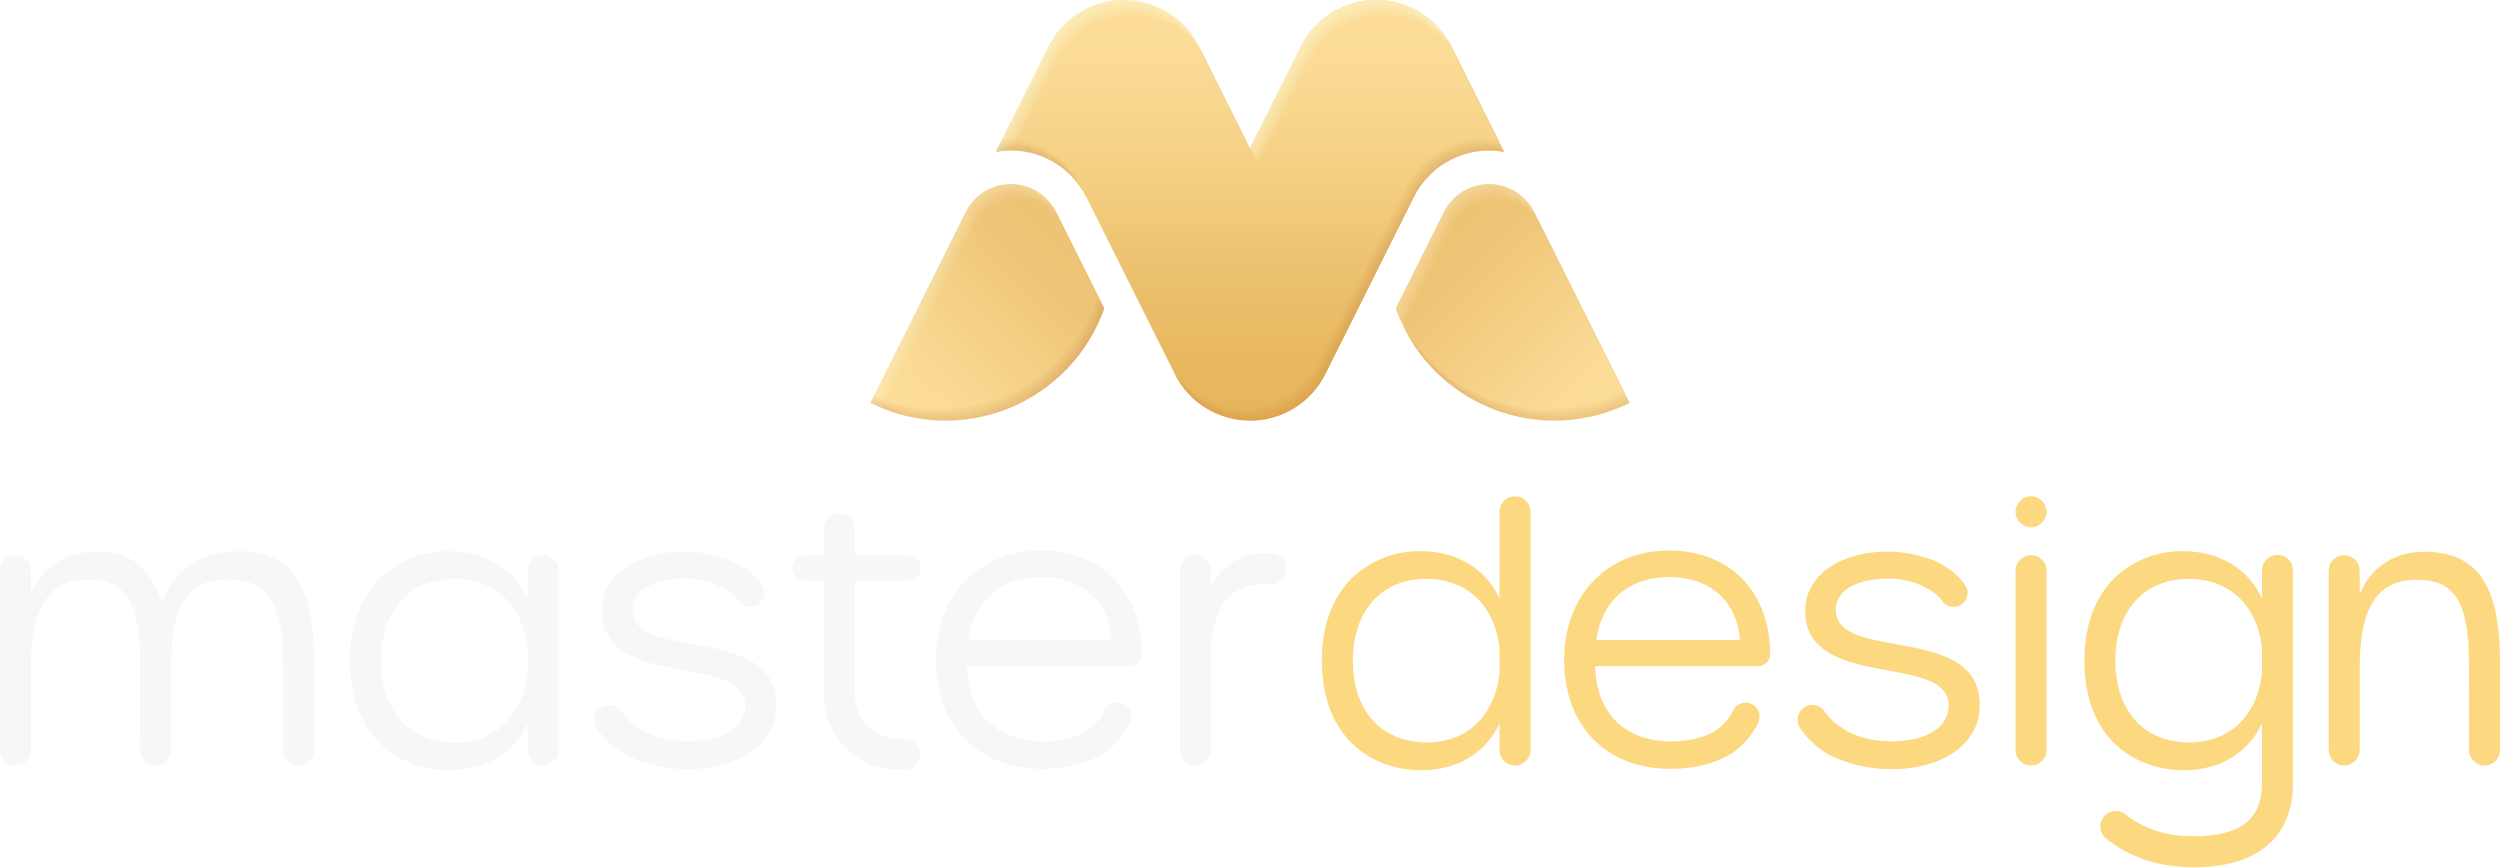
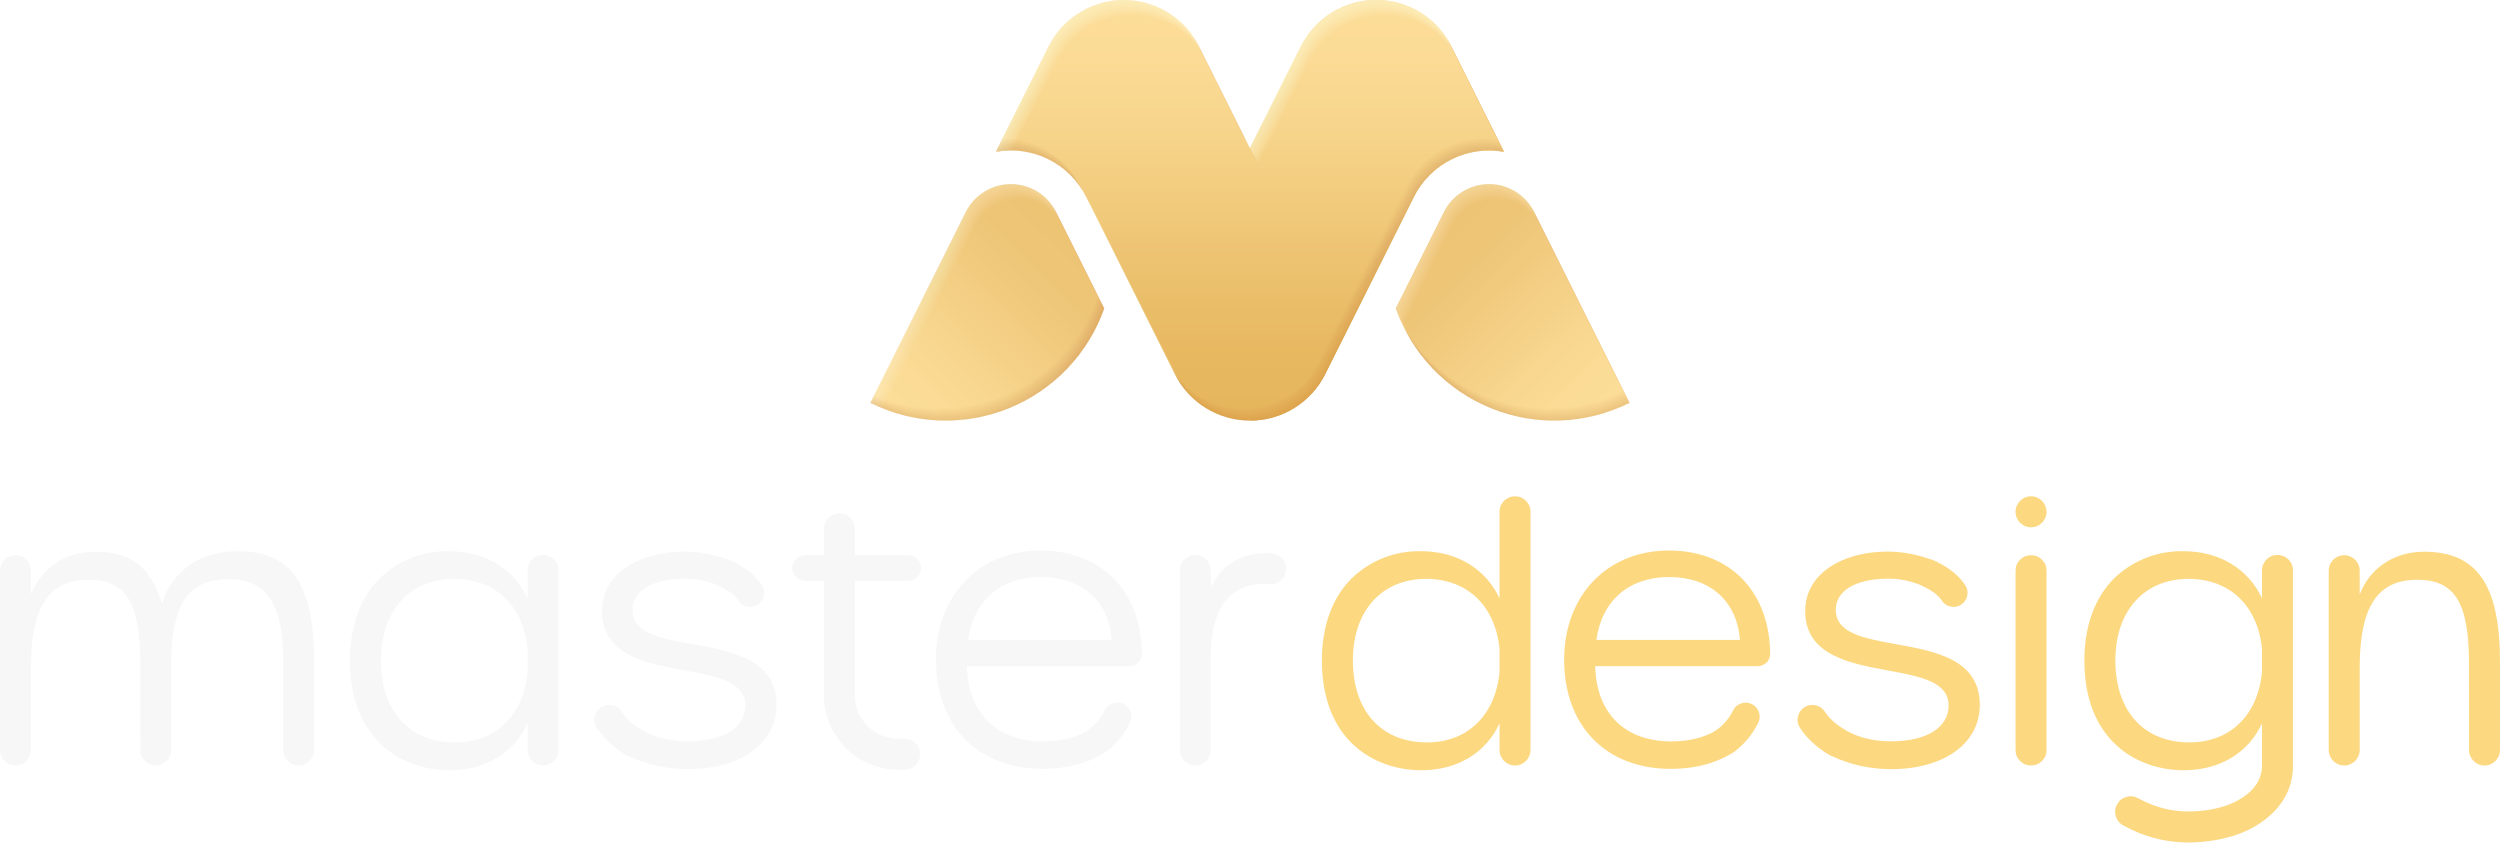
- <svg xmlns="http://www.w3.org/2000/svg" viewBox="0 -364 1188.73 412.36" role="img">
+ <svg xmlns="http://www.w3.org/2000/svg" viewBox="0 -364 1188.73 400.6" role="img">
  <defs>
    <linearGradient id="l-cl" gradientUnits="userSpaceOnUse" x1="594.37" y1="-364" x2="594.37" y2="-164">
      <stop offset="0.0" stop-color="#FCDD98" />
      <stop offset="0.036" stop-color="#FCDD98" />
      <stop offset="0.071" stop-color="#FCDC97" />
      <stop offset="0.107" stop-color="#FBDC96" />
      <stop offset="0.143" stop-color="#FBDB95" />
      <stop offset="0.179" stop-color="#FADA93" />
      <stop offset="0.214" stop-color="#F9D891" />
      <stop offset="0.25" stop-color="#F8D78F" />
      <stop offset="0.286" stop-color="#F8D58D" />
      <stop offset="0.321" stop-color="#F6D48A" />
      <stop offset="0.357" stop-color="#F5D287" />
      <stop offset="0.393" stop-color="#F4D084" />
      <stop offset="0.429" stop-color="#F3CE81" />
      <stop offset="0.464" stop-color="#F2CC7E" />
      <stop offset="0.5" stop-color="#F1CA7B" />
      <stop offset="0.536" stop-color="#F0C878" />
      <stop offset="0.571" stop-color="#EEC575" />
      <stop offset="0.607" stop-color="#EDC372" />
      <stop offset="0.643" stop-color="#ECC16F" />
      <stop offset="0.679" stop-color="#EBC06C" />
      <stop offset="0.714" stop-color="#EABE69" />
      <stop offset="0.75" stop-color="#E9BC67" />
      <stop offset="0.786" stop-color="#E9BB64" />
      <stop offset="0.821" stop-color="#E8B962" />
      <stop offset="0.857" stop-color="#E7B860" />
      <stop offset="0.893" stop-color="#E7B75F" />
      <stop offset="0.929" stop-color="#E6B75E" />
      <stop offset="0.964" stop-color="#E6B65D" />
      <stop offset="1.0" stop-color="#E6B65D" />
    </linearGradient>
    <linearGradient id="l-cr" gradientUnits="userSpaceOnUse" x1="594.37" y1="-364" x2="594.37" y2="-164">
      <stop offset="0.0" stop-color="#FCDD98" />
      <stop offset="0.036" stop-color="#FCDD98" />
      <stop offset="0.071" stop-color="#FCDC97" />
      <stop offset="0.107" stop-color="#FBDC96" />
      <stop offset="0.143" stop-color="#FBDB95" />
      <stop offset="0.179" stop-color="#FADA93" />
      <stop offset="0.214" stop-color="#F9D891" />
      <stop offset="0.25" stop-color="#F8D78F" />
      <stop offset="0.286" stop-color="#F8D58D" />
      <stop offset="0.321" stop-color="#F6D48A" />
      <stop offset="0.357" stop-color="#F5D287" />
      <stop offset="0.393" stop-color="#F4D084" />
      <stop offset="0.429" stop-color="#F3CE81" />
      <stop offset="0.464" stop-color="#F2CC7E" />
      <stop offset="0.5" stop-color="#F1CA7B" />
      <stop offset="0.536" stop-color="#F0C878" />
      <stop offset="0.571" stop-color="#EEC575" />
      <stop offset="0.607" stop-color="#EDC372" />
      <stop offset="0.643" stop-color="#ECC16F" />
      <stop offset="0.679" stop-color="#EBC06C" />
      <stop offset="0.714" stop-color="#EABE69" />
      <stop offset="0.75" stop-color="#E9BC67" />
      <stop offset="0.786" stop-color="#E9BB64" />
      <stop offset="0.821" stop-color="#E8B962" />
      <stop offset="0.857" stop-color="#E7B860" />
      <stop offset="0.893" stop-color="#E7B75F" />
      <stop offset="0.929" stop-color="#E6B75E" />
      <stop offset="0.964" stop-color="#E6B65D" />
      <stop offset="1.0" stop-color="#E6B65D" />
    </linearGradient>
    <linearGradient id="l-wl" gradientUnits="userSpaceOnUse" x1="502.17" y1="-263.18" x2="413.87" y2="-172.45">
      <stop offset="0.0" stop-color="#EDC374" />
      <stop offset="0.062" stop-color="#EDC374" />
      <stop offset="0.125" stop-color="#EEC476" />
      <stop offset="0.188" stop-color="#EEC577" />
      <stop offset="0.25" stop-color="#EFC77A" />
      <stop offset="0.312" stop-color="#F0C97C" />
      <stop offset="0.375" stop-color="#F2CB7F" />
      <stop offset="0.438" stop-color="#F3CE83" />
      <stop offset="0.5" stop-color="#F4D086" />
      <stop offset="0.562" stop-color="#F6D289" />
      <stop offset="0.625" stop-color="#F7D58D" />
      <stop offset="0.688" stop-color="#F8D790" />
      <stop offset="0.75" stop-color="#FAD992" />
      <stop offset="0.812" stop-color="#FBDB95" />
      <stop offset="0.875" stop-color="#FBDC96" />
      <stop offset="0.938" stop-color="#FCDD98" />
      <stop offset="1.0" stop-color="#FCDD98" />
    </linearGradient>
    <linearGradient id="l-wr" gradientUnits="userSpaceOnUse" x1="686.57" y1="-263.18" x2="774.86" y2="-172.45">
      <stop offset="0.0" stop-color="#EDC374" />
      <stop offset="0.062" stop-color="#EDC374" />
      <stop offset="0.125" stop-color="#EEC476" />
      <stop offset="0.188" stop-color="#EEC577" />
      <stop offset="0.25" stop-color="#EFC77A" />
      <stop offset="0.312" stop-color="#F0C97C" />
      <stop offset="0.375" stop-color="#F2CB7F" />
      <stop offset="0.438" stop-color="#F3CE83" />
      <stop offset="0.5" stop-color="#F4D086" />
      <stop offset="0.562" stop-color="#F6D289" />
      <stop offset="0.625" stop-color="#F7D58D" />
      <stop offset="0.688" stop-color="#F8D790" />
      <stop offset="0.75" stop-color="#FAD992" />
      <stop offset="0.812" stop-color="#FBDB95" />
      <stop offset="0.875" stop-color="#FBDC96" />
      <stop offset="0.938" stop-color="#FCDD98" />
      <stop offset="1.0" stop-color="#FCDD98" />
    </linearGradient>
  </defs>
  <path d="M594.366 -293.443L570.143 -341.889A40 40 0 0 0 498.589 -341.889L473.545 -291.801A40 40 0 0 1 516.477 -270.334L558.589 -186.111A40 40 0 0 0 630.143 -186.111L672.255 -270.334A40 40 0 0 1 715.187 -291.801L690.143 -341.889A40 40 0 0 0 618.589 -341.889Z" fill="url(#l-cl)" />
  <path d="M594.37 -293.44L618.59 -341.89C625.36 -355.44 639.22 -364 654.37 -364C669.52 -364 683.37 -355.44 690.14 -341.89L715.19 -291.8C697.7 -294.98 680.21 -286.24 672.26 -270.33L630.14 -186.11C623.37 -172.56 609.52 -164 594.37 -164Z" fill="url(#l-cr)" />
  <path d="M459.234 -263.179L413.868 -172.446A80 80 0 0 0 525.078 -217.357L502.167 -263.179A24 24 0 0 0 459.234 -263.179Z" fill="url(#l-wl)" />
  <path d="M686.565 -263.179L663.654 -217.357A80 80 0 0 0 774.864 -172.446L729.498 -263.179A24 24 0 0 0 686.565 -263.179Z" fill="url(#l-wr)" />
  <g fill="#FFF7E3" fill-opacity="0.069">
    <path d="M474.55 -291.97C474.21 -291.92 473.88 -291.86 473.55 -291.8L498.59 -341.89C505.36 -355.44 519.22 -364 534.37 -364C549.16 -364 562.71 -355.84 569.65 -342.84C562.58 -355.33 549.3 -363.12 534.85 -363.12C519.7 -363.12 505.85 -354.56 499.07 -341.01L474.55 -291.97ZM594.85 -292.57L594.39 -293.49L618.59 -341.89C625.36 -355.44 639.22 -364 654.37 -364C669.16 -364 682.71 -355.84 689.65 -342.84C682.58 -355.33 669.3 -363.12 654.85 -363.12C639.7 -363.12 625.85 -354.56 619.07 -341.01ZM559.56 -184.28C559.22 -184.88 558.9 -185.49 558.59 -186.11L516.48 -270.33C516.32 -270.66 516.15 -270.98 515.98 -271.29C516.32 -270.69 516.65 -270.08 516.96 -269.46L559.07 -185.23C559.23 -184.91 559.4 -184.6 559.56 -184.28Z" />
    <path d="M475.54 -292.11C474.88 -292.03 474.21 -291.92 473.55 -291.8L498.59 -341.89C505.36 -355.44 519.22 -364 534.37 -364C549.33 -364 563.02 -355.65 569.88 -342.4C562.75 -354.63 549.62 -362.25 535.33 -362.25C520.18 -362.25 506.33 -353.69 499.55 -340.14L475.54 -292.11ZM595.33 -291.69L594.41 -293.53L618.59 -341.89C625.36 -355.44 639.22 -364 654.37 -364C669.33 -364 683.02 -355.65 689.88 -342.4C682.75 -354.63 669.62 -362.25 655.33 -362.25C640.18 -362.25 626.33 -353.69 619.55 -340.14ZM559.81 -183.85C559.38 -184.58 558.97 -185.34 558.59 -186.11L516.48 -270.33C516.39 -270.51 516.3 -270.68 516.21 -270.85C516.64 -270.11 517.05 -269.36 517.44 -268.58L559.55 -184.36C559.64 -184.19 559.73 -184.02 559.81 -183.85Z" />
    <path d="M476.52 -292.23C475.53 -292.12 474.54 -291.98 473.55 -291.8L498.59 -341.89C505.36 -355.44 519.22 -364 534.37 -364C549.49 -364 563.32 -355.47 570.11 -341.95C562.92 -353.94 549.93 -361.37 535.81 -361.37C520.66 -361.37 506.81 -352.81 500.03 -339.26L476.52 -292.23ZM595.81 -290.81L594.43 -293.57L618.59 -341.89C625.36 -355.44 639.22 -364 654.37 -364C669.49 -364 683.32 -355.47 690.11 -341.95C682.92 -353.94 669.93 -361.37 655.81 -361.37C640.66 -361.37 626.81 -352.81 620.03 -339.26ZM560.07 -183.42C559.54 -184.29 559.05 -185.19 558.59 -186.11L516.48 -270.33C516.47 -270.36 516.45 -270.38 516.44 -270.4C516.97 -269.53 517.46 -268.63 517.92 -267.71L560.03 -183.48C560.05 -183.46 560.06 -183.44 560.07 -183.42Z" />
    <path d="M596.29 -289.94L594.45 -293.62L618.59 -341.89C625.36 -355.44 639.22 -364 654.37 -364C669.52 -364 683.37 -355.44 690.14 -341.89L690.35 -341.48C683.11 -353.23 670.25 -360.5 656.29 -360.5C641.14 -360.5 627.29 -351.94 620.52 -338.38ZM477.48 -292.32C476.17 -292.21 474.86 -292.04 473.55 -291.8L498.59 -341.89C505.36 -355.44 519.22 -364 534.37 -364C549.52 -364 563.37 -355.44 570.14 -341.89L570.35 -341.48C563.11 -353.23 550.25 -360.5 536.29 -360.5C521.14 -360.5 507.29 -351.94 500.52 -338.38L477.48 -292.32ZM560.31 -183.01C559.7 -184.01 559.12 -185.05 558.59 -186.11L516.68 -269.93C517.29 -268.93 517.87 -267.9 518.4 -266.83L560.31 -183.01Z" />
    <path d="M596.78 -289.06L594.48 -293.66L618.59 -341.89C625.36 -355.44 639.22 -364 654.37 -364C669.52 -364 683.37 -355.44 690.14 -341.89L690.61 -340.96C683.33 -352.5 670.59 -359.62 656.78 -359.62C641.62 -359.62 627.77 -351.06 621 -337.51ZM478.44 -292.38C476.81 -292.29 475.18 -292.1 473.55 -291.8L498.59 -341.89C505.36 -355.44 519.22 -364 534.37 -364C549.52 -364 563.37 -355.44 570.14 -341.89L570.61 -340.96C563.33 -352.5 550.59 -359.62 536.78 -359.62C521.62 -359.62 507.77 -351.06 501 -337.51L478.44 -292.38ZM560.54 -182.66C559.83 -183.77 559.18 -184.92 558.59 -186.11L516.94 -269.41C517.64 -268.3 518.29 -267.15 518.89 -265.95L560.54 -182.66Z" />
    <path d="M597.26 -288.19L594.5 -293.71L618.59 -341.89C625.36 -355.44 639.22 -364 654.37 -364C669.52 -364 683.37 -355.44 690.14 -341.89L690.88 -340.41C683.58 -351.75 670.95 -358.74 657.26 -358.74C642.11 -358.74 628.26 -350.18 621.48 -336.63ZM479.38 -292.43C477.44 -292.36 475.49 -292.16 473.55 -291.8L498.59 -341.89C505.36 -355.44 519.22 -364 534.37 -364C549.52 -364 563.37 -355.44 570.14 -341.89L570.88 -340.41C563.58 -351.75 550.95 -358.74 537.26 -358.74C522.11 -358.74 508.26 -350.18 501.48 -336.63L479.38 -292.43ZM560.74 -182.34C559.96 -183.55 559.24 -184.81 558.59 -186.11L517.22 -268.86C517.99 -267.65 518.71 -266.39 519.37 -265.08L560.74 -182.34Z" />
    <path d="M597.74 -287.31L594.52 -293.75L618.59 -341.89C625.36 -355.44 639.22 -364 654.37 -364C669.52 -364 683.37 -355.44 690.14 -341.89L691.18 -339.82C683.84 -351 671.31 -357.87 657.74 -357.87C642.59 -357.87 628.74 -349.31 621.96 -335.76ZM480.31 -292.45C478.07 -292.42 475.81 -292.21 473.55 -291.8L498.59 -341.89C505.36 -355.44 519.22 -364 534.37 -364C549.52 -364 563.37 -355.44 570.14 -341.89L571.18 -339.82C563.84 -351 551.31 -357.87 537.74 -357.87C522.59 -357.87 508.74 -349.31 501.96 -335.76L480.31 -292.45ZM560.93 -182.05C560.08 -183.34 559.29 -184.7 558.59 -186.11L517.51 -268.27C518.36 -266.97 519.14 -265.62 519.85 -264.2L560.93 -182.05Z" />
    <path d="M598.22 -286.43L594.54 -293.79L618.59 -341.89C625.36 -355.44 639.22 -364 654.37 -364C669.52 -364 683.37 -355.44 690.14 -341.89L691.48 -339.22C684.12 -350.23 671.69 -356.99 658.22 -356.99C643.07 -356.99 629.22 -348.43 622.44 -334.88ZM481.23 -292.45C478.69 -292.48 476.12 -292.27 473.55 -291.8L498.59 -341.89C505.36 -355.44 519.22 -364 534.37 -364C549.52 -364 563.37 -355.44 570.14 -341.89L571.48 -339.22C564.12 -350.23 551.69 -356.99 538.22 -356.99C523.07 -356.99 509.22 -348.43 502.44 -334.88L481.23 -292.45ZM561.11 -181.77C560.19 -183.16 559.34 -184.6 558.59 -186.11L517.81 -267.67C518.73 -266.29 519.58 -264.84 520.33 -263.32L561.11 -181.77Z" />
  </g>
  <g fill="#FFF7E3" fill-opacity="0.041">
    <path d="M459.23 -263.18C463.3 -271.31 471.61 -276.45 480.7 -276.45C489.64 -276.45 497.83 -271.48 501.96 -263.58C497.7 -270.97 489.79 -275.57 481.18 -275.57C472.09 -275.57 463.78 -270.43 459.72 -262.3L414.61 -172.08C414.36 -172.2 414.11 -172.32 413.87 -172.45Z" />
    <path d="M459.23 -263.18C463.3 -271.31 471.61 -276.45 480.7 -276.45C489.79 -276.45 498.1 -271.31 502.17 -263.18L502.19 -263.13C497.87 -270.27 490.1 -274.69 481.66 -274.69C472.57 -274.69 464.26 -269.56 460.2 -261.43L415.35 -171.73C414.85 -171.96 414.36 -172.2 413.87 -172.45Z" />
    <path d="M459.23 -263.18C463.3 -271.31 471.61 -276.45 480.7 -276.45C489.79 -276.45 498.1 -271.31 502.17 -263.18L502.44 -262.62C498.08 -269.54 490.44 -273.82 482.15 -273.82C473.06 -273.82 464.75 -268.68 460.68 -260.55L416.09 -171.38C415.35 -171.72 414.61 -172.08 413.87 -172.45Z" />
    <path d="M459.23 -263.18C463.3 -271.31 471.61 -276.45 480.7 -276.45C489.79 -276.45 498.1 -271.31 502.17 -263.18L502.73 -262.06C498.33 -268.8 490.8 -272.94 482.63 -272.94C473.54 -272.94 465.23 -267.81 461.16 -259.67L416.84 -171.03C415.84 -171.48 414.85 -171.95 413.87 -172.45Z" />
    <path d="M459.23 -263.18C463.3 -271.31 471.61 -276.45 480.7 -276.45C489.79 -276.45 498.1 -271.31 502.17 -263.18L503.03 -261.45C498.61 -268.03 491.17 -272.07 483.11 -272.07C474.02 -272.07 465.71 -266.93 461.64 -258.8L417.6 -170.7C416.34 -171.25 415.1 -171.83 413.87 -172.45Z" />
    <path d="M459.23 -263.18C463.3 -271.31 471.61 -276.45 480.7 -276.45C489.79 -276.45 498.1 -271.31 502.17 -263.18L503.35 -260.82C498.91 -267.25 491.55 -271.19 483.59 -271.19C474.5 -271.19 466.19 -266.05 462.13 -257.92L418.35 -170.37C416.84 -171.02 415.35 -171.71 413.87 -172.45Z" />
    <path d="M459.23 -263.18C463.3 -271.31 471.61 -276.45 480.7 -276.45C489.79 -276.45 498.1 -271.31 502.17 -263.18L503.67 -260.16C499.22 -266.47 491.94 -270.31 484.07 -270.31C474.98 -270.31 466.67 -265.18 462.61 -257.05L419.11 -170.06C417.34 -170.79 415.59 -171.58 413.87 -172.45Z" />
    <path d="M459.23 -263.18C463.3 -271.31 471.61 -276.45 480.7 -276.45C489.79 -276.45 498.1 -271.31 502.17 -263.18L504.01 -259.49C499.55 -265.67 492.34 -269.44 484.56 -269.44C475.47 -269.44 467.15 -264.3 463.09 -256.17L419.88 -169.74C417.85 -170.56 415.84 -171.46 413.87 -172.45Z" />
    <path d="M686.57 -263.18C690.63 -271.31 698.94 -276.45 708.03 -276.45C716.97 -276.45 725.16 -271.48 729.3 -263.58C725.03 -270.97 717.12 -275.57 708.51 -275.57C699.42 -275.57 691.11 -270.43 687.05 -262.3L664.14 -216.48C665.54 -212.5 667.25 -208.67 669.23 -205.01C667.04 -208.93 665.17 -213.06 663.65 -217.36Z" />
    <path d="M686.57 -263.18C690.63 -271.31 698.94 -276.45 708.03 -276.45C717.12 -276.45 725.43 -271.31 729.5 -263.18L729.52 -263.13C725.2 -270.27 717.43 -274.69 709 -274.69C699.9 -274.69 691.59 -269.56 687.53 -261.43L664.62 -215.6C665.97 -211.78 667.59 -208.1 669.48 -204.57C667.18 -208.62 665.23 -212.9 663.65 -217.36Z" />
    <path d="M686.57 -263.18C690.63 -271.31 698.94 -276.45 708.03 -276.45C717.12 -276.45 725.43 -271.31 729.5 -263.18L729.78 -262.62C725.41 -269.54 717.77 -273.82 709.48 -273.82C700.39 -273.82 692.08 -268.68 688.01 -260.55L665.1 -214.73C666.39 -211.07 667.94 -207.53 669.72 -204.14C667.32 -208.32 665.28 -212.74 663.65 -217.36Z" />
    <path d="M686.57 -263.18C690.63 -271.31 698.94 -276.45 708.03 -276.45C717.12 -276.45 725.43 -271.31 729.5 -263.18L730.06 -262.06C725.66 -268.8 718.13 -272.94 709.96 -272.94C700.87 -272.94 692.56 -267.81 688.49 -259.67L665.58 -213.85C666.82 -210.35 668.29 -206.96 669.98 -203.71C667.46 -208.01 665.34 -212.58 663.65 -217.36Z" />
    <path d="M686.57 -263.18C690.63 -271.31 698.94 -276.45 708.03 -276.45C717.12 -276.45 725.43 -271.31 729.5 -263.18L730.36 -261.45C725.94 -268.03 718.5 -272.07 710.44 -272.07C701.35 -272.07 693.04 -266.93 688.97 -258.8L666.06 -212.98C667.24 -209.63 668.64 -206.39 670.23 -203.27C667.61 -207.71 665.4 -212.42 663.65 -217.36Z" />
    <path d="M686.57 -263.18C690.63 -271.31 698.94 -276.45 708.03 -276.45C717.12 -276.45 725.43 -271.31 729.5 -263.18L730.68 -260.82C726.24 -267.25 718.88 -271.19 710.92 -271.19C701.83 -271.19 693.52 -266.05 689.46 -257.92L666.55 -212.1C667.67 -208.92 668.99 -205.83 670.48 -202.84C667.75 -207.4 665.45 -212.26 663.65 -217.36Z" />
    <path d="M686.57 -263.18C690.63 -271.31 698.94 -276.45 708.03 -276.45C717.12 -276.45 725.43 -271.31 729.5 -263.18L731.01 -260.16C726.55 -266.47 719.27 -270.31 711.4 -270.31C702.31 -270.31 694 -265.18 689.94 -257.05L667.03 -211.22C668.1 -208.2 669.34 -205.26 670.74 -202.42C667.89 -207.1 665.51 -212.1 663.65 -217.36Z" />
    <path d="M686.57 -263.18C690.63 -271.31 698.94 -276.45 708.03 -276.45C717.12 -276.45 725.43 -271.31 729.5 -263.18L731.34 -259.49C726.88 -265.67 719.67 -269.44 711.89 -269.44C702.8 -269.44 694.49 -264.3 690.42 -256.17L667.51 -210.35C668.52 -207.48 669.69 -204.69 671.01 -201.99C668.04 -206.79 665.57 -211.94 663.65 -217.36Z" />
  </g>
  <g fill="#8A4B12" fill-opacity="0.022">
    <path d="M689.22 -343.63C689.54 -343.06 689.85 -342.48 690.14 -341.89L715.19 -291.8C697.7 -294.98 680.21 -286.24 672.26 -270.33L630.14 -186.11C623.37 -172.56 609.52 -164 594.37 -164C579.61 -164 566.08 -172.12 559.13 -185.07C566.19 -172.53 579.49 -164.7 593.98 -164.7C609.13 -164.7 622.98 -173.26 629.76 -186.81L671.87 -271.03C679.82 -286.94 697.31 -295.68 714.8 -292.5L689.76 -342.59C689.58 -342.94 689.4 -343.29 689.22 -343.63ZM515.55 -272.08C507.22 -286.87 490.38 -294.86 473.55 -291.8L473.96 -292.64C490.8 -295.35 507.49 -287.08 515.55 -272.08ZM593.98 -294.14L569.76 -342.59C569.58 -342.94 569.4 -343.29 569.22 -343.63C569.54 -343.06 569.85 -342.48 570.14 -341.89L594 -294.18Z" />
    <path d="M689.02 -343.98C689.41 -343.3 689.79 -342.6 690.14 -341.89L715.19 -291.8C697.7 -294.98 680.21 -286.24 672.26 -270.33L630.14 -186.11C623.37 -172.56 609.52 -164 594.37 -164C579.47 -164 565.84 -172.27 558.94 -185.42C566.05 -173.09 579.24 -165.4 593.59 -165.4C608.75 -165.4 622.6 -173.96 629.37 -187.51L671.48 -271.74C679.43 -287.64 696.92 -296.38 714.42 -293.2L689.37 -343.29C689.26 -343.52 689.14 -343.75 689.02 -343.98ZM515.35 -272.43C506.96 -287 490.25 -294.84 473.55 -291.8L474.37 -293.46C491.07 -295.81 507.49 -287.41 515.35 -272.43ZM593.59 -294.84L569.37 -343.29C569.26 -343.52 569.14 -343.75 569.02 -343.98C569.41 -343.3 569.79 -342.6 570.14 -341.89L593.63 -294.92Z" />
    <path d="M688.82 -344.33C689.29 -343.53 689.73 -342.72 690.14 -341.89L715.19 -291.8C697.7 -294.98 680.21 -286.24 672.26 -270.33L630.14 -186.11C623.37 -172.56 609.52 -164 594.37 -164C579.34 -164 565.59 -172.42 558.76 -185.78C565.91 -173.64 578.99 -166.1 593.21 -166.1C608.36 -166.1 622.21 -174.66 628.99 -188.21L671.1 -272.44C679.05 -288.34 696.54 -297.08 714.03 -293.9L688.99 -343.99C688.93 -344.1 688.87 -344.21 688.82 -344.33ZM515.15 -272.78C506.69 -287.12 490.12 -294.81 473.55 -291.8L474.78 -294.26C491.33 -296.26 507.49 -287.74 515.15 -272.78ZM593.21 -295.55L568.99 -343.99C568.93 -344.1 568.87 -344.21 568.82 -344.33C569.29 -343.53 569.73 -342.72 570.14 -341.89L593.26 -295.65Z" />
    <path d="M688.61 -344.67C689.16 -343.77 689.67 -342.84 690.14 -341.89L715.19 -291.8C697.7 -294.98 680.21 -286.24 672.26 -270.33L630.14 -186.11C623.37 -172.56 609.52 -164 594.37 -164C579.22 -164 565.36 -172.56 558.59 -186.11L558.58 -186.14C565.77 -174.2 578.74 -166.8 592.82 -166.8C607.97 -166.8 621.83 -175.36 628.6 -188.91L670.71 -273.14C678.66 -289.04 696.15 -297.78 713.64 -294.6L688.61 -344.67ZM514.94 -273.12C506.43 -287.24 489.99 -294.79 473.55 -291.8L475.17 -295.05C491.57 -296.7 507.46 -288.08 514.93 -273.14L514.94 -273.12ZM592.82 -296.25L568.61 -344.67C569.16 -343.77 569.67 -342.84 570.14 -341.89L592.89 -296.39Z" />
    <path d="M688.42 -344.99C689.03 -343.99 689.61 -342.95 690.14 -341.89L715.19 -291.8C697.7 -294.98 680.21 -286.24 672.26 -270.33L630.14 -186.11C623.37 -172.56 609.52 -164 594.37 -164C579.22 -164 565.36 -172.56 558.59 -186.11L558.39 -186.52C565.62 -174.77 578.48 -167.5 592.44 -167.5C607.59 -167.5 621.44 -176.06 628.22 -189.62L670.33 -273.84C678.28 -289.74 695.77 -298.49 713.26 -295.31L688.42 -344.99ZM514.75 -273.44C506.18 -287.36 489.86 -294.77 473.55 -291.8L475.56 -295.82C491.68 -297.13 507.2 -288.55 514.55 -273.84L514.75 -273.44ZM592.44 -296.95L568.42 -344.99C569.03 -343.99 569.61 -342.95 570.14 -341.89L592.53 -297.12Z" />
    <path d="M688.24 -345.28C688.92 -344.19 689.56 -343.06 690.14 -341.89L715.19 -291.8C697.7 -294.98 680.21 -286.24 672.26 -270.33L630.14 -186.11C623.37 -172.56 609.52 -164 594.37 -164C579.22 -164 565.36 -172.56 558.59 -186.11L558.18 -186.93C565.45 -175.36 578.21 -168.21 592.05 -168.21C607.2 -168.21 621.05 -176.77 627.83 -190.32L669.94 -274.54C677.89 -290.44 695.38 -299.19 712.87 -296.01L688.24 -345.28ZM514.57 -273.73C505.95 -287.46 489.75 -294.75 473.55 -291.8L475.93 -296.58C491.79 -297.56 506.93 -289.01 514.16 -274.54L514.57 -273.73ZM592.05 -297.65L568.24 -345.28C568.92 -344.19 569.56 -343.06 570.14 -341.89L592.16 -297.86Z" />
    <path d="M688.07 -345.54C688.82 -344.37 689.51 -343.15 690.14 -341.89L715.19 -291.8C697.7 -294.98 680.21 -286.24 672.26 -270.33L630.14 -186.11C623.37 -172.56 609.52 -164 594.37 -164C579.22 -164 565.36 -172.56 558.59 -186.11L557.96 -187.37C565.25 -175.95 577.93 -168.91 591.67 -168.91C606.82 -168.91 620.67 -177.47 627.44 -191.02L669.56 -275.24C677.51 -291.14 695 -299.89 712.49 -296.71L688.07 -345.54ZM514.4 -273.99C505.74 -287.55 489.64 -294.73 473.55 -291.8L476.3 -297.32C491.88 -297.99 506.66 -289.48 513.78 -275.24L514.4 -273.99ZM591.67 -298.35L568.07 -345.54C568.82 -344.37 569.51 -343.15 570.14 -341.89L591.79 -298.6Z" />
    <path d="M687.92 -345.78C688.72 -344.54 689.47 -343.24 690.14 -341.89L715.19 -291.8C697.7 -294.98 680.21 -286.24 672.26 -270.33L630.14 -186.11C623.37 -172.56 609.52 -164 594.37 -164C579.22 -164 565.36 -172.56 558.59 -186.11L557.73 -187.83C565.05 -176.55 577.64 -169.61 591.28 -169.61C606.43 -169.61 620.28 -178.17 627.06 -191.72L669.17 -275.94C677.12 -291.84 694.61 -300.59 712.1 -297.41L687.92 -345.78ZM514.25 -274.23C505.55 -287.64 489.55 -294.71 473.55 -291.8L476.67 -298.04C491.97 -298.41 506.39 -289.96 513.39 -275.94L514.25 -274.23ZM591.28 -299.05L567.92 -345.78C568.72 -344.54 569.47 -343.24 570.14 -341.89L591.42 -299.33Z" />
    <path d="M414.07 -172.85C434.46 -162.87 458.15 -162.01 479.22 -170.52C500.49 -179.11 517.05 -196.42 524.69 -218.06L501.78 -263.88C501.7 -264.04 501.62 -264.2 501.53 -264.36C501.75 -263.98 501.97 -263.58 502.17 -263.18L525.08 -217.36C517.44 -195.72 500.88 -178.41 479.6 -169.82C458.33 -161.23 434.39 -162.19 413.87 -172.45L414.07 -172.85Z" />
    <path d="M414.28 -173.27C434.53 -163.55 457.96 -162.8 478.83 -171.22C500.1 -179.81 516.67 -197.13 524.31 -218.76L501.4 -264.58C501.37 -264.62 501.35 -264.67 501.33 -264.71C501.63 -264.21 501.91 -263.7 502.17 -263.18L525.08 -217.36C517.44 -195.72 500.88 -178.41 479.6 -169.82C458.33 -161.23 434.39 -162.19 413.87 -172.45L414.28 -173.27Z" />
    <path d="M414.49 -173.69C434.61 -164.24 457.78 -163.58 478.45 -171.92C499.72 -180.51 516.28 -197.83 523.92 -219.46L501.13 -265.04C501.5 -264.44 501.85 -263.82 502.17 -263.18L525.08 -217.36C517.44 -195.72 500.88 -178.41 479.6 -169.82C458.33 -161.23 434.39 -162.19 413.87 -172.45L414.49 -173.69Z" />
    <path d="M414.7 -174.11C434.68 -164.93 457.6 -164.36 478.06 -172.62C499.33 -181.22 515.89 -198.53 523.54 -220.16L500.96 -265.32C501.39 -264.63 501.8 -263.92 502.17 -263.18L525.08 -217.36C517.44 -195.72 500.88 -178.41 479.6 -169.82C458.33 -161.23 434.39 -162.19 413.87 -172.45L414.7 -174.11Z" />
    <path d="M414.91 -174.54C434.75 -165.62 457.42 -165.15 477.67 -173.33C498.95 -181.92 515.51 -199.23 523.15 -220.86L500.8 -265.56C501.3 -264.8 501.75 -264.01 502.17 -263.18L525.08 -217.36C517.44 -195.72 500.88 -178.41 479.6 -169.82C458.33 -161.23 434.39 -162.19 413.87 -172.45L414.91 -174.54Z" />
    <path d="M415.13 -174.97C434.82 -166.31 457.24 -165.93 477.29 -174.03C498.56 -182.62 515.12 -199.93 522.76 -221.56L500.66 -265.78C501.21 -264.95 501.71 -264.08 502.17 -263.18L525.08 -217.36C517.44 -195.72 500.88 -178.41 479.6 -169.82C458.33 -161.23 434.39 -162.19 413.87 -172.45L415.13 -174.97Z" />
    <path d="M415.35 -175.41C434.9 -167.01 457.06 -166.71 476.9 -174.73C498.18 -183.32 514.74 -200.63 522.38 -222.26L500.52 -265.98C501.13 -265.09 501.68 -264.16 502.17 -263.18L525.08 -217.36C517.44 -195.72 500.88 -178.41 479.6 -169.82C458.33 -161.23 434.39 -162.19 413.87 -172.45L415.35 -175.41Z" />
    <path d="M415.57 -175.85C434.97 -167.7 456.88 -167.5 476.52 -175.43C497.79 -184.02 514.35 -201.33 521.99 -222.96L500.39 -266.17C501.05 -265.22 501.64 -264.23 502.17 -263.18L525.08 -217.36C517.44 -195.72 500.88 -178.41 479.6 -169.82C458.33 -161.23 434.39 -162.19 413.87 -172.45L415.57 -175.85Z" />
    <path d="M668.8 -205.8C677.62 -189.94 691.67 -177.42 708.74 -170.52C730.02 -161.93 753.96 -162.89 774.48 -173.15L729.11 -263.88C729.03 -264.04 728.95 -264.2 728.86 -264.36C729.09 -263.98 729.3 -263.58 729.5 -263.18L774.86 -172.45C754.34 -162.19 730.4 -161.23 709.13 -169.82C691.8 -176.82 677.6 -189.6 668.8 -205.8Z" />
    <path d="M668.61 -206.15C677.45 -190.45 691.41 -178.07 708.36 -171.22C729.63 -162.63 753.57 -163.59 774.09 -173.85L728.73 -264.58C728.71 -264.62 728.68 -264.67 728.66 -264.71C728.96 -264.21 729.24 -263.7 729.5 -263.18L774.86 -172.45C754.34 -162.19 730.4 -161.23 709.13 -169.82C691.68 -176.87 677.39 -189.79 668.61 -206.15Z" />
    <path d="M668.42 -206.5C677.27 -190.97 691.15 -178.72 707.97 -171.92C729.25 -163.33 753.19 -164.29 773.71 -174.55L728.46 -265.04C728.83 -264.44 729.18 -263.82 729.5 -263.18L774.86 -172.45C754.34 -162.19 730.4 -161.23 709.13 -169.82C691.55 -176.92 677.19 -189.97 668.42 -206.5Z" />
    <path d="M668.23 -206.86C677.09 -191.49 690.89 -179.37 707.59 -172.62C728.86 -164.03 752.8 -164.99 773.32 -175.25L728.29 -265.32C728.72 -264.63 729.13 -263.92 729.5 -263.18L774.86 -172.45C754.34 -162.19 730.4 -161.23 709.13 -169.82C691.43 -176.97 676.98 -190.16 668.23 -206.86Z" />
    <path d="M668.05 -207.21C676.91 -192.01 690.63 -180.02 707.2 -173.33C728.48 -164.73 752.42 -165.69 772.94 -175.95L728.13 -265.56C728.63 -264.8 729.08 -264.01 729.5 -263.18L774.86 -172.45C754.34 -162.19 730.4 -161.23 709.13 -169.82C691.3 -177.02 676.78 -190.35 668.05 -207.21Z" />
    <path d="M667.86 -207.57C676.73 -192.53 690.37 -180.67 706.82 -174.03C728.09 -165.44 752.03 -166.39 772.55 -176.65L727.99 -265.78C728.54 -264.95 729.05 -264.08 729.5 -263.18L774.86 -172.45C754.34 -162.19 730.4 -161.23 709.13 -169.82C691.17 -177.07 676.58 -190.54 667.86 -207.57Z" />
    <path d="M667.68 -207.92C676.56 -193.05 690.11 -181.32 706.43 -174.73C727.71 -166.14 751.64 -167.09 772.17 -177.35L727.85 -265.98C728.46 -265.09 729.01 -264.16 729.5 -263.18L774.86 -172.45C754.34 -162.19 730.4 -161.23 709.13 -169.82C691.05 -177.12 676.37 -190.72 667.68 -207.92Z" />
    <path d="M667.5 -208.28C676.38 -193.57 689.85 -181.97 706.05 -175.43C727.32 -166.84 751.26 -167.79 771.78 -178.05L727.72 -266.17C728.38 -265.22 728.97 -264.23 729.5 -263.18L774.86 -172.45C754.34 -162.19 730.4 -161.23 709.13 -169.82C690.92 -177.17 676.17 -190.91 667.5 -208.28Z" />
  </g>
  <path d="M258.22 -0.01C254.15 -0.01 250.86 -3.31 250.86 -7.37L250.86 -20.06C244.43 -6.04 230.75 2.25 213.7 2.25L213.14 2.25C191.44 2.01 166.39 -11.76 166.39 -50C166.39 -66.35 171.33 -79.87 180.66 -89.11C189.47 -97.55 201.26 -102.15 213.45 -101.91C230.55 -101.91 244.34 -93.57 250.86 -79.44L250.86 -92.65C250.81 -95.31 252.2 -97.79 254.5 -99.13C256.8 -100.47 259.64 -100.47 261.94 -99.13C264.23 -97.79 265.62 -95.31 265.58 -92.65L265.58 -7.37C265.57 -3.31 262.28 -0.01 258.22 -0.01ZM495.77 1.6C464.94 1.6 445.02 -18.77 445.02 -50.32C445.02 -80.88 465.49 -102.23 494.82 -102.23C523.49 -102.23 542.39 -83.22 542.97 -53.8C543.12 -52.05 542.54 -50.31 541.37 -48.99C540.03 -47.75 538.23 -47.11 536.41 -47.23L459.77 -47.23C460.35 -24.83 473.83 -11.47 495.96 -11.47C504.36 -11.47 511.58 -13.27 516.89 -16.51Q517.12 -16.69 517.36 -16.85Q522.28 -20.15 525.36 -26.24Q526.61 -28.7 529.23 -29.56Q531.85 -30.42 534.31 -29.18Q536.77 -27.93 537.63 -25.31Q538.49 -22.69 537.25 -20.23Q533.16 -12.15 526.64 -7.13L526.67 -7.08C526.32 -6.84 525.97 -6.6 525.61 -6.37Q525.19 -6.07 524.77 -5.78Q524.24 -5.43 523.68 -5.18C516.34 -0.94 507.35 1.38 497.12 1.57L497.14 1.59ZM7.36 -0.01C3.3 -0.01 0 -3.31 0 -7.37L0 -92.65C0 -96.71 3.3 -100.01 7.36 -100.01C11.43 -100.01 14.72 -96.71 14.72 -92.65L14.72 -81.29C19.44 -93.82 31.05 -101.66 45.27 -101.66C62.39 -101.66 71.68 -94.49 76.96 -77.03C82.09 -92.87 95.21 -101.91 113.25 -101.91C138.58 -101.91 149.39 -86.16 149.39 -49.26L149.39 -14.23L149.39 -7.37C149.38 -3.31 146.09 -0.02 142.03 -0.01C137.96 -0.01 134.67 -3.31 134.67 -7.37L134.67 -43.04C134.66 -43.13 134.66 -43.21 134.67 -43.29L134.67 -48.44C134.67 -76.95 127.13 -88.58 108.64 -88.58C90.15 -88.58 81.93 -77.32 81.44 -51.04L81.44 -7.37C81.44 -3.31 78.14 -0.01 74.08 -0.01C70.01 -0.01 66.72 -3.31 66.72 -7.37L66.72 -14.23L66.7 -14.23L66.7 -48.19C66.7 -77.45 60.02 -88.33 42.02 -88.33C23.14 -88.33 14.72 -75.42 14.72 -46.48L14.72 -7.37C14.72 -3.31 11.43 -0.01 7.36 -0.01ZM250.86 -55.38C248.88 -75.97 235.51 -88.75 215.96 -88.75C194.8 -88.75 181.12 -73.54 181.12 -50C181.12 -25.94 194.61 -10.99 216.31 -10.99C235.64 -10.99 248.87 -23.81 250.86 -44.46ZM327.04 1.73C317.06 1.73 307.33 -0.51 299.33 -4.31Q298.53 -4.55 297.76 -5Q297.08 -5.39 296.43 -5.8C296.22 -5.92 296.02 -6.03 295.82 -6.15L295.84 -6.18Q288.3 -11.03 283.77 -17.87Q282.15 -20.3 282.73 -23.16Q283.32 -26.02 285.75 -27.64Q288.18 -29.25 291.05 -28.67Q293.91 -28.09 295.52 -25.66Q298.8 -20.71 304.85 -17.19Q305.33 -16.91 305.74 -16.59C311.67 -13.26 318.92 -11.5 327.04 -11.5C343.92 -11.5 354.41 -18.03 354.41 -28.52C354.41 -39.86 341.01 -42.34 325.49 -45.22C307.08 -48.63 286.2 -52.5 286.2 -73.58C286.18 -80.02 288.78 -86.19 293.4 -90.69C300.43 -97.7 312.12 -101.72 325.51 -101.72L325.66 -101.72C332.29 -101.71 339.25 -100.38 345.46 -98.17Q346.19 -98.03 346.92 -97.71Q347.65 -97.4 348.35 -97.06C348.55 -96.98 348.76 -96.89 348.95 -96.81L348.94 -96.78Q357.89 -92.42 362.29 -85.77Q363.82 -83.47 363.27 -80.77Q362.72 -78.06 360.42 -76.54Q358.12 -75.01 355.41 -75.56Q352.71 -76.11 351.18 -78.41Q348.48 -82.5 341.6 -85.5Q341.14 -85.7 340.73 -85.94C336.28 -87.78 331.06 -88.85 325.83 -88.85C310.36 -88.85 300.75 -83.19 300.75 -74.07C300.75 -62.89 314.04 -60.49 329.42 -57.69C348.09 -54.32 369.24 -50.49 369.24 -28.79C369.23 -10.55 352.28 1.73 327.04 1.73ZM431.93 -87.84L406.48 -87.84L406.48 -33.41C406.49 -21.99 415.75 -12.73 427.18 -12.72L430.31 -12.72C434.32 -12.65 437.54 -9.38 437.54 -5.36C437.54 -1.34 434.32 1.93 430.31 2L430.31 2.01L427.18 2.01C407.62 1.98 391.78 -13.86 391.76 -33.41L391.76 -87.84L382.82 -87.84C379.46 -87.84 376.74 -90.56 376.74 -93.92C376.74 -97.28 379.46 -100 382.82 -100L391.76 -100L391.76 -112.57C391.76 -116.63 395.05 -119.93 399.12 -119.93C403.18 -119.93 406.48 -116.63 406.48 -112.57L406.48 -100L431.93 -100C435.29 -100 438.02 -97.28 438.02 -93.92C438.02 -90.56 435.29 -87.84 431.93 -87.84ZM568.36 -0.01C564.3 -0.01 561 -3.31 561 -7.37L561 -92.65C560.95 -95.31 562.34 -97.79 564.64 -99.13C566.94 -100.47 569.78 -100.47 572.08 -99.13C574.37 -97.79 575.77 -95.31 575.72 -92.65L575.72 -84.37Q578.8 -91.36 584.44 -95.59Q592.53 -101.67 604.7 -100.9L604.7 -100.9Q607.74 -100.7 609.74 -98.4Q611.74 -96.11 611.53 -93.07Q611.33 -90.04 609.03 -88.04Q606.74 -86.04 603.71 -86.25Q589.49 -87.12 582.44 -77.9Q575.81 -69.23 575.72 -52.09L575.72 -7.37C575.72 -3.31 572.42 -0.01 568.36 -0.01ZM460.34 -59.71L528.6 -59.71C527.23 -78.18 514.41 -89.62 494.99 -89.62C475.81 -89.61 462.9 -78.45 460.34 -59.71Z" fill="#F7F7F8" />
-   <path d="M1090.29 8Q1090.29 28.41 1076.94 38.91Q1064.93 48.36 1043.1 48.36Q1018.52 48.36 1001.5 34.75Q999.12 32.84 998.78 29.81Q998.45 26.78 1000.35 24.4Q1002.26 22.02 1005.29 21.68Q1008.32 21.35 1010.7 23.25Q1023.68 33.64 1043.1 33.64Q1059.83 33.64 1067.84 27.34Q1075.57 21.26 1075.57 8L1075.57 -20.06C1069.14 -6.04 1055.46 2.25 1038.41 2.25L1037.85 2.25C1016.15 2.01 991.1 -11.76 991.1 -50C991.1 -66.35 996.04 -79.87 1005.37 -89.11C1014.18 -97.55 1025.97 -102.15 1038.16 -101.91C1055.27 -101.91 1069.05 -93.57 1075.57 -79.44L1075.57 -92.65C1075.52 -95.31 1076.91 -97.79 1079.21 -99.13C1081.51 -100.47 1084.35 -100.47 1086.65 -99.13C1088.94 -97.79 1090.33 -95.31 1090.29 -92.65L1090.29 8ZM720.38 -0.01C716.32 -0.01 713.02 -3.31 713.02 -7.37L713.02 -20.06C706.59 -6.04 692.91 2.25 675.87 2.25L675.3 2.25C653.61 2.01 628.55 -11.76 628.55 -50C628.55 -66.35 633.49 -79.87 642.83 -89.11C651.63 -97.55 663.42 -102.15 675.62 -101.91C692.72 -101.91 706.5 -93.57 713.02 -79.44L713.02 -92.65C713.02 -92.74 713.02 -92.82 713.02 -92.91L713.02 -120.64Q713.02 -123.69 715.17 -125.84Q717.33 -128 720.38 -128Q723.43 -128 725.59 -125.84Q727.74 -123.69 727.74 -120.64L727.74 -92.9C727.74 -92.82 727.74 -92.73 727.74 -92.65L727.74 -7.37C727.74 -3.31 724.44 -0.01 720.38 -0.01ZM794.49 1.6C763.66 1.6 743.74 -18.77 743.74 -50.32C743.74 -80.88 764.22 -102.23 793.54 -102.23C822.22 -102.23 841.12 -83.22 841.7 -53.8C841.85 -52.05 841.27 -50.31 840.09 -48.99C838.75 -47.75 836.96 -47.11 835.14 -47.23L758.49 -47.23C759.07 -24.83 772.56 -11.47 794.68 -11.47C803.08 -11.47 810.31 -13.27 815.62 -16.51Q815.84 -16.69 816.09 -16.85Q821.01 -20.15 824.09 -26.24Q825.34 -28.7 827.96 -29.56Q830.58 -30.42 833.04 -29.18Q835.5 -27.93 836.36 -25.31Q837.22 -22.69 835.98 -20.23Q831.89 -12.15 825.36 -7.13L825.4 -7.08C825.05 -6.84 824.7 -6.6 824.34 -6.37Q823.92 -6.07 823.49 -5.78Q822.96 -5.43 822.41 -5.18C815.06 -0.94 806.07 1.38 795.85 1.57L795.86 1.59ZM1075.57 -55.38C1073.59 -75.97 1060.22 -88.75 1040.67 -88.75C1019.51 -88.75 1005.84 -73.54 1005.84 -50C1005.84 -25.94 1019.32 -10.99 1041.02 -10.99C1060.35 -10.99 1073.58 -23.81 1075.57 -44.46ZM713.02 -55.38C711.04 -75.97 697.67 -88.75 678.12 -88.75C656.96 -88.75 643.29 -73.54 643.29 -50C643.29 -25.94 656.77 -10.99 678.47 -10.99C697.8 -10.99 711.03 -23.81 713.02 -44.46ZM899.18 1.73C889.2 1.73 879.47 -0.51 871.47 -4.31Q870.67 -4.55 869.9 -5Q869.22 -5.39 868.57 -5.8C868.36 -5.92 868.16 -6.03 867.96 -6.15L867.98 -6.18Q860.44 -11.03 855.91 -17.87Q854.29 -20.3 854.88 -23.16Q855.46 -26.02 857.89 -27.64Q860.33 -29.25 863.19 -28.67Q866.05 -28.09 867.66 -25.66Q870.94 -20.71 876.99 -17.19Q877.47 -16.91 877.88 -16.59C883.82 -13.26 891.07 -11.5 899.18 -11.5C916.06 -11.5 926.55 -18.03 926.55 -28.52C926.55 -39.86 913.15 -42.34 897.63 -45.22C879.22 -48.63 858.34 -52.5 858.34 -73.58C858.32 -80.02 860.92 -86.19 865.54 -90.69C872.57 -97.7 884.27 -101.72 897.65 -101.72L897.8 -101.72C904.43 -101.71 911.39 -100.38 917.6 -98.17Q918.33 -98.03 919.06 -97.71Q919.79 -97.4 920.49 -97.06C920.7 -96.98 920.9 -96.89 921.1 -96.81L921.08 -96.78Q930.03 -92.42 934.43 -85.77Q935.96 -83.47 935.41 -80.77Q934.86 -78.06 932.56 -76.54Q930.26 -75.01 927.55 -75.56Q924.85 -76.11 923.33 -78.41Q920.62 -82.5 913.74 -85.5Q913.28 -85.7 912.87 -85.94C908.42 -87.78 903.2 -88.85 897.97 -88.85C882.5 -88.85 872.89 -83.19 872.89 -74.07C872.89 -62.89 886.18 -60.49 901.57 -57.69C920.23 -54.32 941.38 -50.49 941.38 -28.79C941.37 -10.55 924.42 1.73 899.18 1.73ZM1114.65 -0.01C1110.59 -0.01 1107.3 -3.31 1107.29 -7.37L1107.29 -92.65C1107.29 -96.71 1110.59 -100.01 1114.65 -100.01C1118.72 -100.01 1122.01 -96.71 1122.01 -92.65L1122.01 -81.29C1126.73 -93.82 1138.34 -101.66 1152.56 -101.66C1177.9 -101.66 1188.73 -85.91 1188.73 -49.01L1188.73 -7.37C1188.73 -3.31 1185.44 -0.01 1181.37 -0.01C1177.31 -0.01 1174.01 -3.31 1174.01 -7.37L1173.99 -48.19C1173.99 -77.45 1167.31 -88.33 1149.31 -88.33C1130.43 -88.33 1122.01 -75.42 1122.01 -46.48L1122.01 -7.37C1122.01 -3.31 1118.72 -0.01 1114.65 -0.01ZM759.07 -59.71L827.33 -59.71C825.96 -78.18 813.13 -89.62 793.72 -89.62C774.54 -89.61 761.62 -78.45 759.07 -59.71ZM973.1 -92.65L973.1 -7.37Q973.1 -4.32 970.95 -2.16Q968.79 -0.01 965.74 -0.01Q962.69 -0.01 960.53 -2.16Q958.38 -4.32 958.38 -7.37L958.38 -92.65Q958.38 -95.7 960.53 -97.86Q962.69 -100.01 965.74 -100.01Q968.79 -100.01 970.95 -97.86Q973.1 -95.7 973.1 -92.65ZM973.1 -120.64C973.1 -116.57 969.81 -113.28 965.74 -113.28C961.67 -113.28 958.38 -116.57 958.38 -120.64C958.38 -124.7 961.67 -128 965.74 -128C969.81 -128 973.1 -124.7 973.1 -120.64Z" fill="#FCD880" />
+   <path d="M1090.29 0Q1090.29 14.97 1077.77 25.1Q1065.95 34.66 1046.74 36.33Q1026.86 38.06 1009.53 28.44Q1006.86 26.95 1006.02 24.02Q1005.19 21.09 1006.67 18.42Q1008.15 15.76 1011.08 14.92Q1014.01 14.08 1016.68 15.56Q1030.07 23 1045.46 21.67Q1060.19 20.39 1068.51 13.65Q1075.57 7.94 1075.57 0L1075.57 -20.06C1069.14 -6.04 1055.46 2.25 1038.41 2.25L1037.85 2.25C1016.15 2.01 991.1 -11.76 991.1 -50C991.1 -66.35 996.04 -79.87 1005.37 -89.11C1014.18 -97.55 1025.97 -102.15 1038.16 -101.91C1055.27 -101.91 1069.05 -93.57 1075.57 -79.44L1075.57 -92.65C1075.52 -95.31 1076.91 -97.79 1079.21 -99.13C1081.51 -100.47 1084.35 -100.47 1086.65 -99.13C1088.94 -97.79 1090.33 -95.31 1090.29 -92.65L1090.29 0ZM720.38 -0.01C716.32 -0.01 713.02 -3.31 713.02 -7.37L713.02 -20.06C706.59 -6.04 692.91 2.25 675.87 2.25L675.3 2.25C653.61 2.01 628.55 -11.76 628.55 -50C628.55 -66.35 633.49 -79.87 642.83 -89.11C651.63 -97.55 663.42 -102.15 675.62 -101.91C692.72 -101.91 706.5 -93.57 713.02 -79.44L713.02 -92.65C713.02 -92.74 713.02 -92.82 713.02 -92.91L713.02 -120.64Q713.02 -123.69 715.17 -125.84Q717.33 -128 720.38 -128Q723.43 -128 725.59 -125.84Q727.74 -123.69 727.74 -120.64L727.74 -92.9C727.74 -92.82 727.74 -92.73 727.74 -92.65L727.74 -7.37C727.74 -3.31 724.44 -0.01 720.38 -0.01ZM794.49 1.6C763.66 1.6 743.74 -18.77 743.74 -50.32C743.74 -80.88 764.22 -102.23 793.54 -102.23C822.22 -102.23 841.12 -83.22 841.7 -53.8C841.85 -52.05 841.27 -50.31 840.09 -48.99C838.75 -47.75 836.96 -47.11 835.14 -47.23L758.49 -47.23C759.07 -24.83 772.56 -11.47 794.68 -11.47C803.08 -11.47 810.31 -13.27 815.62 -16.51Q815.84 -16.69 816.09 -16.85Q821.01 -20.15 824.09 -26.24Q825.34 -28.7 827.96 -29.56Q830.58 -30.42 833.04 -29.18Q835.5 -27.93 836.36 -25.31Q837.22 -22.69 835.98 -20.23Q831.89 -12.15 825.36 -7.13L825.4 -7.08C825.05 -6.84 824.7 -6.6 824.34 -6.37Q823.92 -6.07 823.49 -5.78Q822.96 -5.43 822.41 -5.18C815.06 -0.94 806.07 1.38 795.85 1.57L795.86 1.59ZM1075.57 -55.38C1073.59 -75.97 1060.22 -88.75 1040.67 -88.75C1019.51 -88.75 1005.84 -73.54 1005.84 -50C1005.84 -25.94 1019.32 -10.99 1041.02 -10.99C1060.35 -10.99 1073.58 -23.81 1075.57 -44.46ZM713.02 -55.38C711.04 -75.97 697.67 -88.75 678.12 -88.75C656.96 -88.75 643.29 -73.54 643.29 -50C643.29 -25.94 656.77 -10.99 678.47 -10.99C697.8 -10.99 711.03 -23.81 713.02 -44.46ZM899.18 1.73C889.2 1.73 879.47 -0.51 871.47 -4.31Q870.67 -4.55 869.9 -5Q869.22 -5.39 868.57 -5.8C868.36 -5.92 868.16 -6.03 867.96 -6.15L867.98 -6.18Q860.44 -11.03 855.91 -17.87Q854.29 -20.3 854.88 -23.16Q855.46 -26.02 857.89 -27.64Q860.33 -29.25 863.19 -28.67Q866.05 -28.09 867.66 -25.66Q870.94 -20.71 876.99 -17.19Q877.47 -16.91 877.88 -16.59C883.82 -13.26 891.07 -11.5 899.18 -11.5C916.06 -11.5 926.55 -18.03 926.55 -28.52C926.55 -39.86 913.15 -42.34 897.63 -45.22C879.22 -48.63 858.34 -52.5 858.34 -73.58C858.32 -80.02 860.92 -86.19 865.54 -90.69C872.57 -97.7 884.27 -101.72 897.65 -101.72L897.8 -101.72C904.43 -101.71 911.39 -100.38 917.6 -98.17Q918.33 -98.03 919.06 -97.71Q919.79 -97.4 920.49 -97.06C920.7 -96.98 920.9 -96.89 921.1 -96.81L921.08 -96.78Q930.03 -92.42 934.43 -85.77Q935.96 -83.47 935.41 -80.77Q934.86 -78.06 932.56 -76.54Q930.26 -75.01 927.55 -75.56Q924.85 -76.11 923.33 -78.41Q920.62 -82.5 913.74 -85.5Q913.28 -85.7 912.87 -85.94C908.42 -87.78 903.2 -88.85 897.97 -88.85C882.5 -88.85 872.89 -83.19 872.89 -74.07C872.89 -62.89 886.18 -60.49 901.57 -57.69C920.23 -54.32 941.38 -50.49 941.38 -28.79C941.37 -10.55 924.42 1.73 899.18 1.73ZM1114.65 -0.01C1110.59 -0.01 1107.3 -3.31 1107.29 -7.37L1107.29 -92.65C1107.29 -96.71 1110.59 -100.01 1114.65 -100.01C1118.72 -100.01 1122.01 -96.71 1122.01 -92.65L1122.01 -81.29C1126.73 -93.82 1138.34 -101.66 1152.56 -101.66C1177.9 -101.66 1188.73 -85.91 1188.73 -49.01L1188.73 -7.37C1188.73 -3.31 1185.44 -0.01 1181.37 -0.01C1177.31 -0.01 1174.01 -3.31 1174.01 -7.37L1173.99 -48.19C1173.99 -77.45 1167.31 -88.33 1149.31 -88.33C1130.43 -88.33 1122.01 -75.42 1122.01 -46.48L1122.01 -7.37C1122.01 -3.31 1118.72 -0.01 1114.65 -0.01ZM759.07 -59.71L827.33 -59.71C825.96 -78.18 813.13 -89.62 793.72 -89.62C774.54 -89.61 761.62 -78.45 759.07 -59.71ZM973.1 -92.65L973.1 -7.37Q973.1 -4.32 970.95 -2.16Q968.79 -0.01 965.74 -0.01Q962.69 -0.01 960.53 -2.16Q958.38 -4.32 958.38 -7.37L958.38 -92.65Q958.38 -95.7 960.53 -97.86Q962.69 -100.01 965.74 -100.01Q968.79 -100.01 970.95 -97.86Q973.1 -95.7 973.1 -92.65ZM973.1 -120.64C973.1 -116.57 969.81 -113.28 965.74 -113.28C961.67 -113.28 958.38 -116.57 958.38 -120.64C958.38 -124.7 961.67 -128 965.74 -128C969.81 -128 973.1 -124.7 973.1 -120.64Z" fill="#FCD880" />
</svg>
